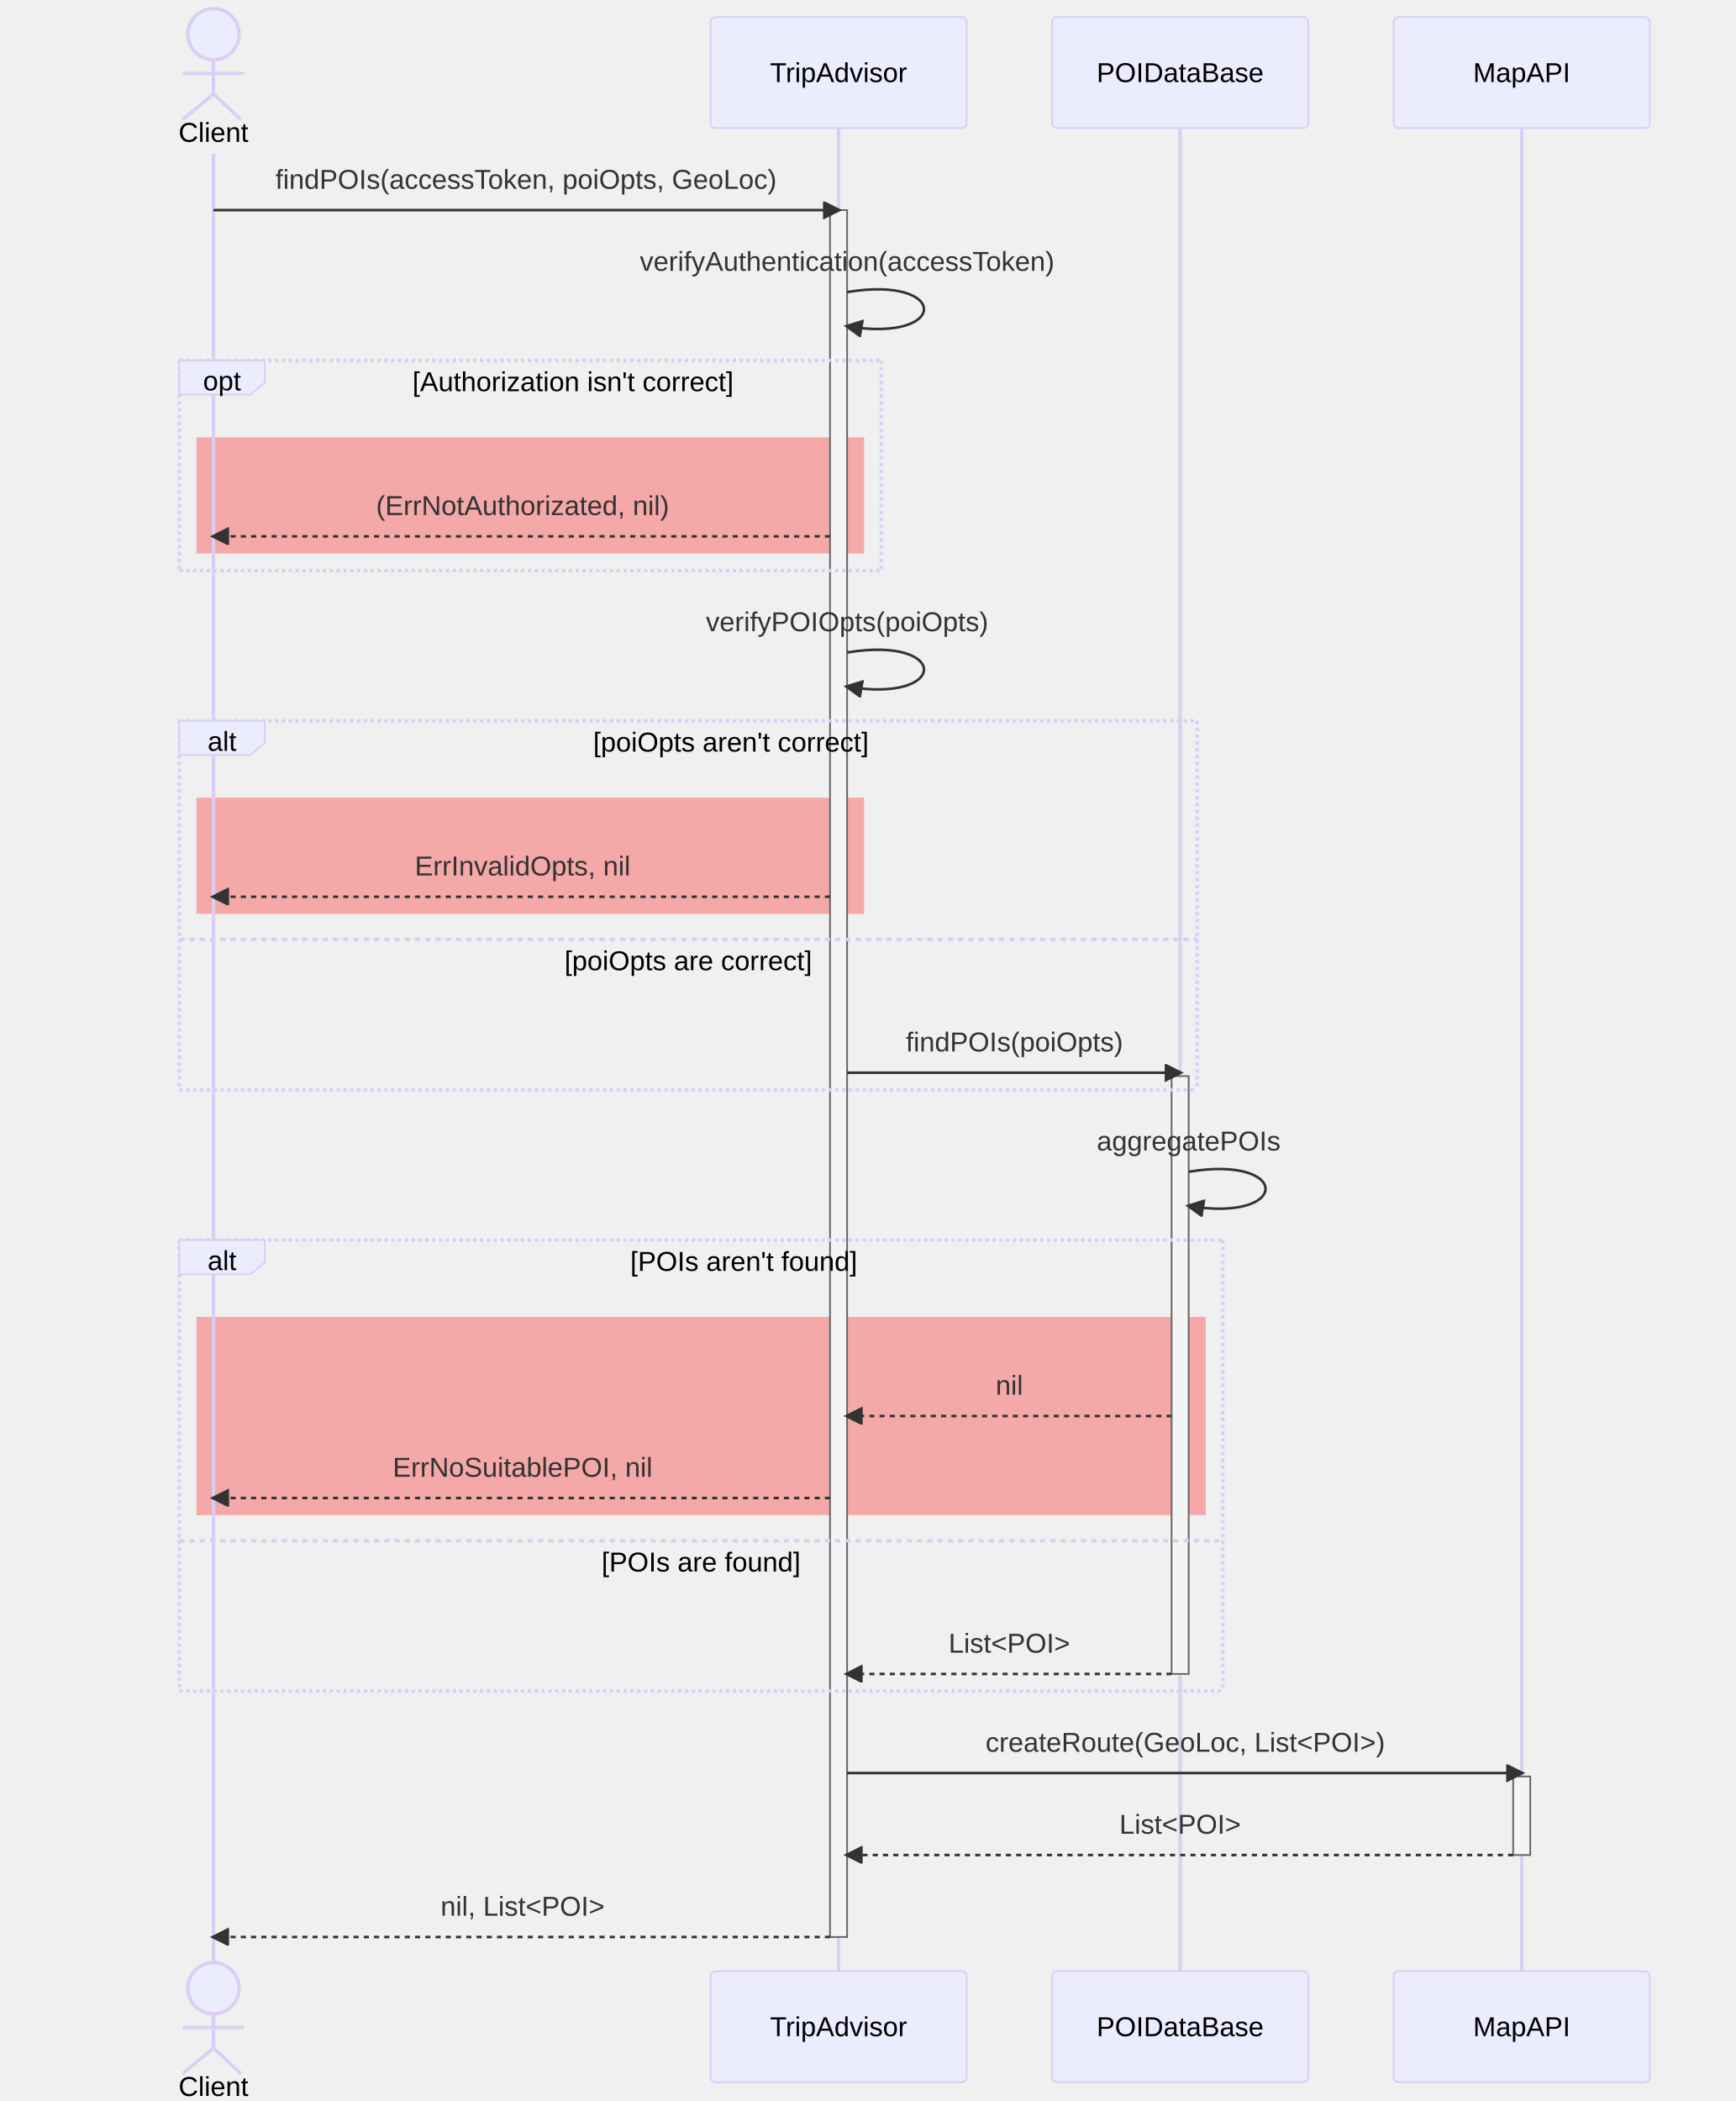
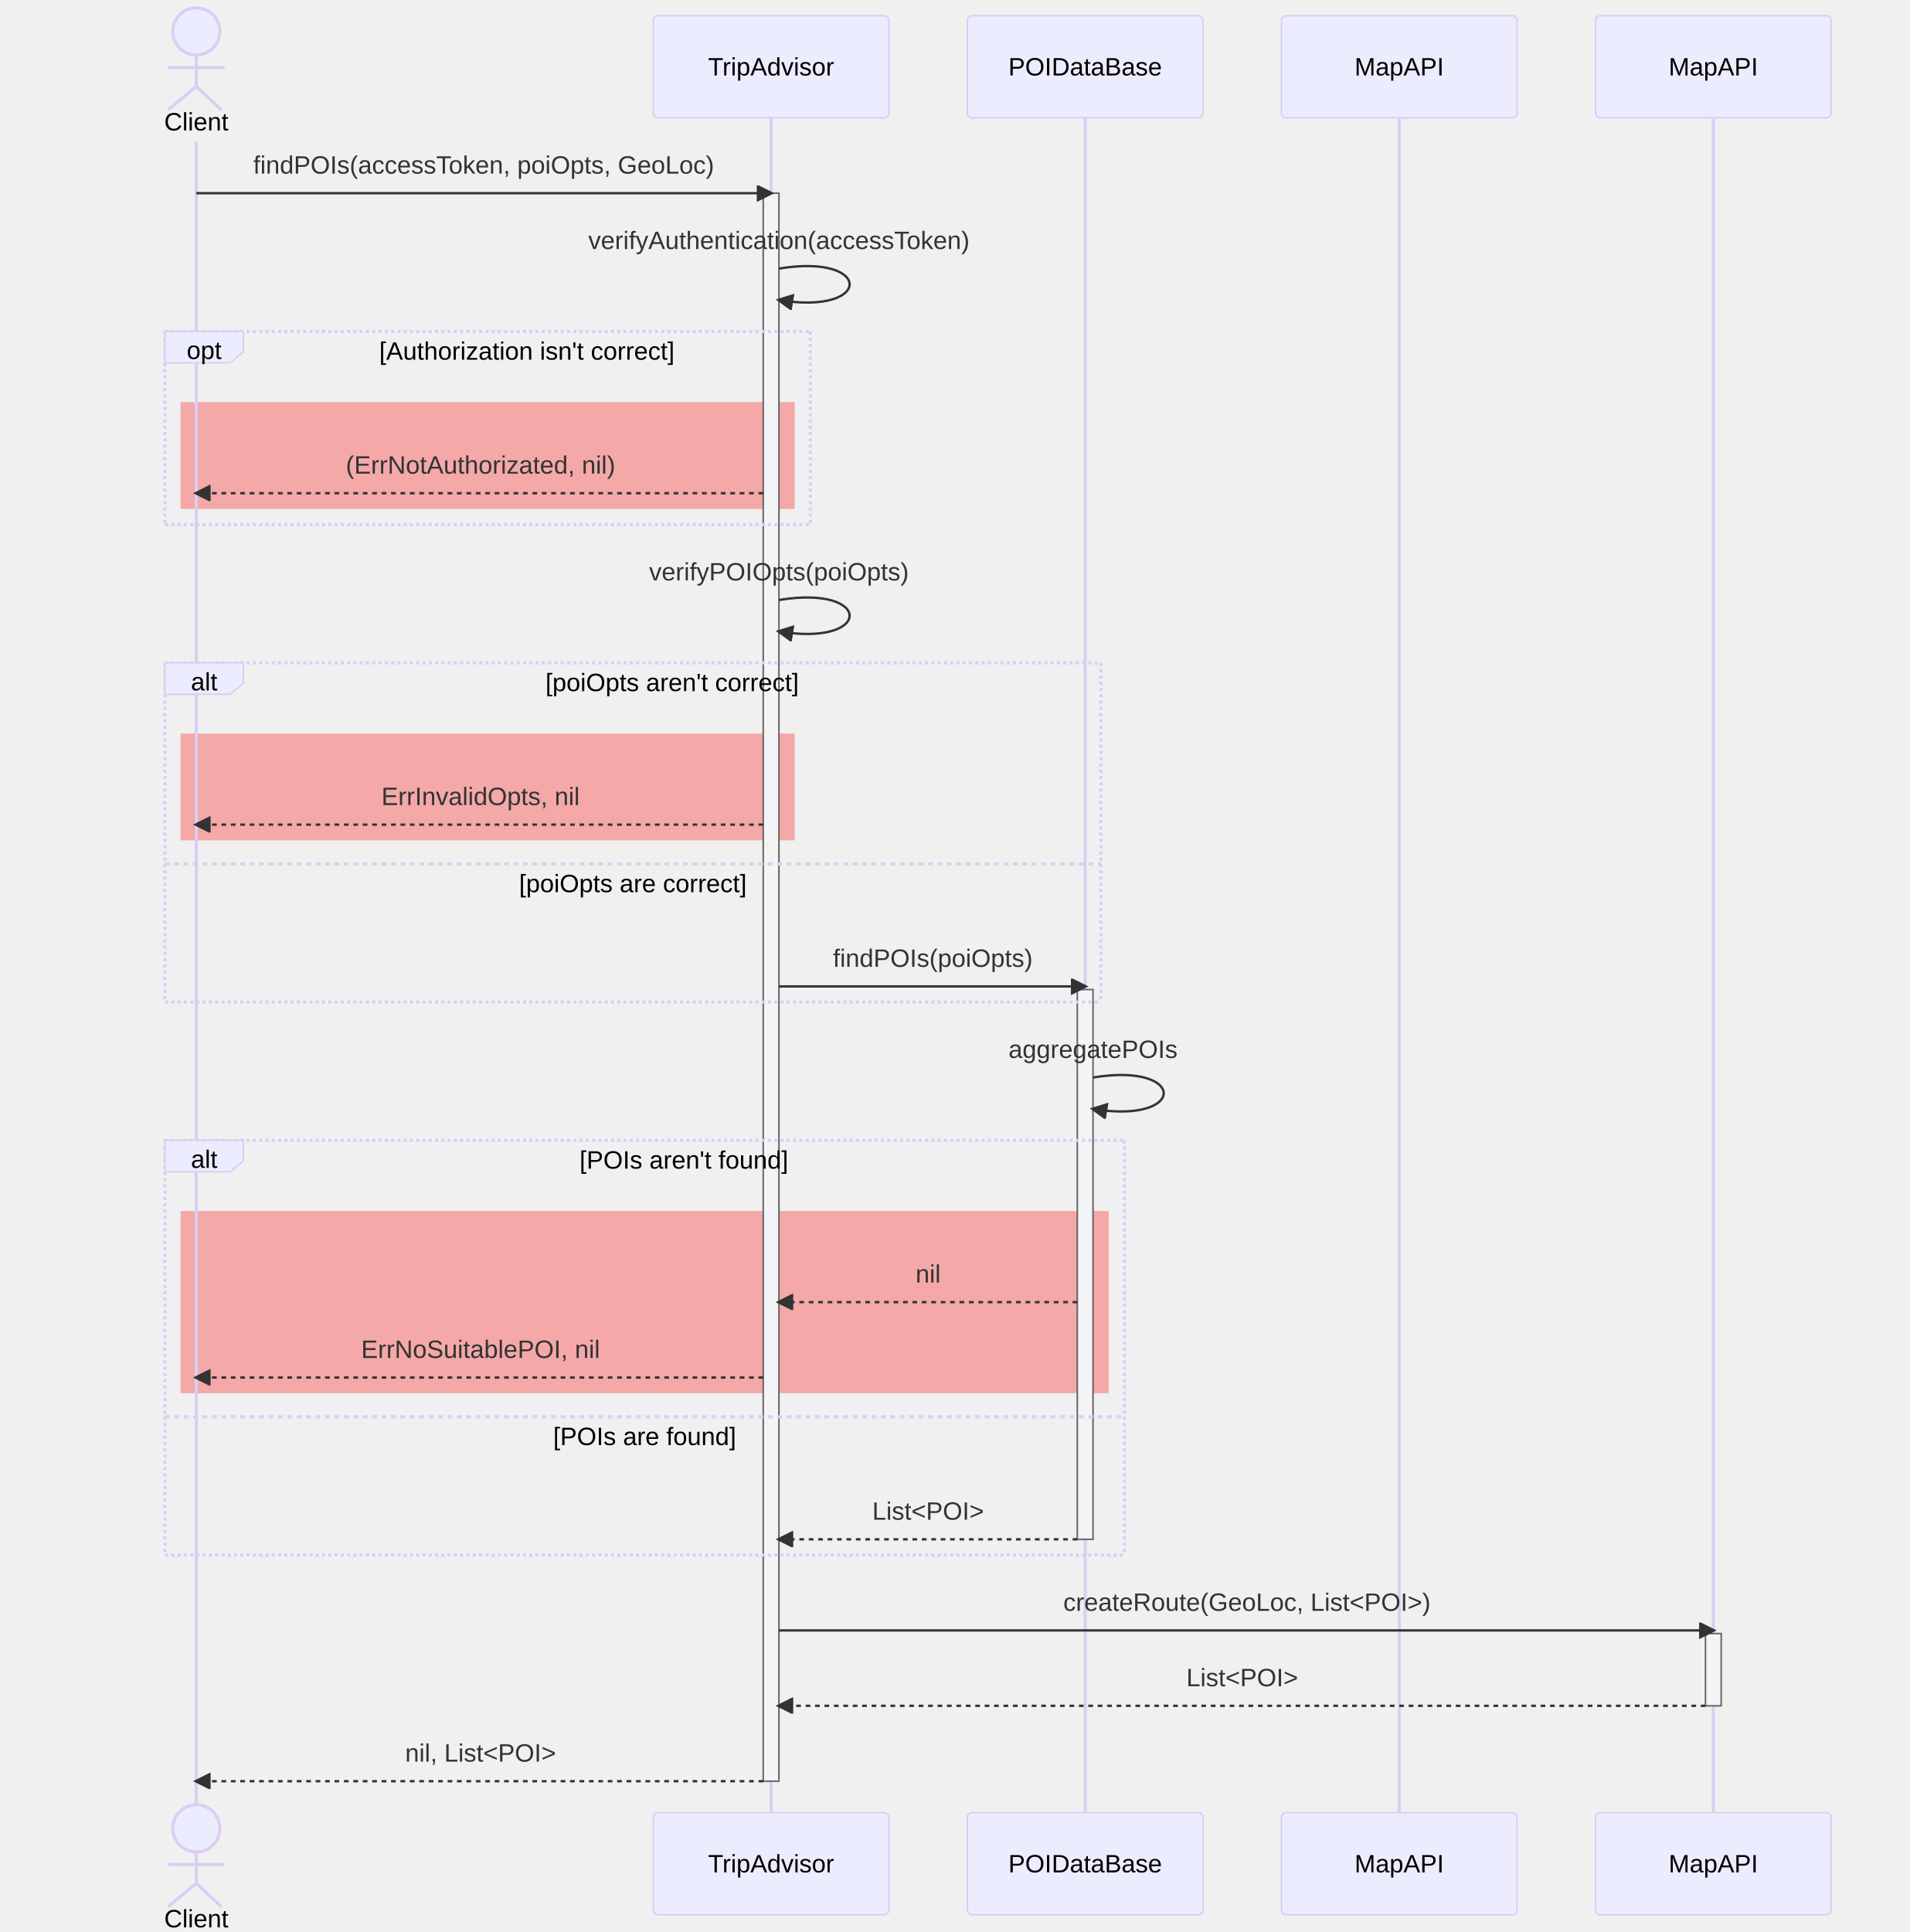
- <svg xmlns="http://www.w3.org/2000/svg" aria-labelledby="chart-title-mermaid-1676814103452 chart-desc-mermaid-1676814103452" role="img" viewBox="-50 -10 1016 1230" style="max-width: 1016px; background-color: rgb(192, 192, 192);" width="100%" id="mermaid-1676814103452">
+ <svg xmlns="http://www.w3.org/2000/svg" aria-labelledby="chart-title-mermaid-1676812450699 chart-desc-mermaid-1676812450699" role="img" viewBox="-50 -10 1216 1230" style="max-width: 1216px; background-color: rgb(128, 128, 128);" width="100%" id="mermaid-1676812450699">
  <rect class="rect" height="116" width="591" fill="rgba(255, 0, 0, 0.3)" y="761" x="65" />
  <rect class="rect" height="68" width="391" fill="rgba(255, 0, 0, 0.3)" y="457" x="65" />
  <rect class="rect" height="68" width="391" fill="rgba(255, 0, 0, 0.3)" y="246" x="65" />
-   <style>#mermaid-1676814103452 {font-family:"trebuchet ms",verdana,arial,sans-serif;font-size:16px;fill:#333;}#mermaid-1676814103452 .error-icon{fill:#552222;}#mermaid-1676814103452 .error-text{fill:#552222;stroke:#552222;}#mermaid-1676814103452 .edge-thickness-normal{stroke-width:2px;}#mermaid-1676814103452 .edge-thickness-thick{stroke-width:3.5px;}#mermaid-1676814103452 .edge-pattern-solid{stroke-dasharray:0;}#mermaid-1676814103452 .edge-pattern-dashed{stroke-dasharray:3;}#mermaid-1676814103452 .edge-pattern-dotted{stroke-dasharray:2;}#mermaid-1676814103452 .marker{fill:#333333;stroke:#333333;}#mermaid-1676814103452 .marker.cross{stroke:#333333;}#mermaid-1676814103452 svg{font-family:"trebuchet ms",verdana,arial,sans-serif;font-size:16px;}#mermaid-1676814103452 .actor{stroke:hsl(259.626, 59.777%, 87.902%);fill:#ECECFF;}#mermaid-1676814103452 text.actor&gt;tspan{fill:black;stroke:none;}#mermaid-1676814103452 .actor-line{stroke:grey;}#mermaid-1676814103452 .messageLine0{stroke-width:1.5;stroke-dasharray:none;stroke:#333;}#mermaid-1676814103452 .messageLine1{stroke-width:1.5;stroke-dasharray:2,2;stroke:#333;}#mermaid-1676814103452 #arrowhead path{fill:#333;stroke:#333;}#mermaid-1676814103452 .sequenceNumber{fill:white;}#mermaid-1676814103452 #sequencenumber{fill:#333;}#mermaid-1676814103452 #crosshead path{fill:#333;stroke:#333;}#mermaid-1676814103452 .messageText{fill:#333;stroke:none;}#mermaid-1676814103452 .labelBox{stroke:hsl(259.626, 59.777%, 87.902%);fill:#ECECFF;}#mermaid-1676814103452 .labelText,#mermaid-1676814103452 .labelText&gt;tspan{fill:black;stroke:none;}#mermaid-1676814103452 .loopText,#mermaid-1676814103452 .loopText&gt;tspan{fill:black;stroke:none;}#mermaid-1676814103452 .loopLine{stroke-width:2px;stroke-dasharray:2,2;stroke:hsl(259.626, 59.777%, 87.902%);fill:hsl(259.626, 59.777%, 87.902%);}#mermaid-1676814103452 .note{stroke:#aaaa33;fill:#fff5ad;}#mermaid-1676814103452 .noteText,#mermaid-1676814103452 .noteText&gt;tspan{fill:black;stroke:none;}#mermaid-1676814103452 .activation0{fill:#f4f4f4;stroke:#666;}#mermaid-1676814103452 .activation1{fill:#f4f4f4;stroke:#666;}#mermaid-1676814103452 .activation2{fill:#f4f4f4;stroke:#666;}#mermaid-1676814103452 .actorPopupMenu{position:absolute;}#mermaid-1676814103452 .actorPopupMenuPanel{position:absolute;fill:#ECECFF;box-shadow:0px 8px 16px 0px rgba(0,0,0,0.2);filter:drop-shadow(3px 5px 2px rgb(0 0 0 / 0.4));}#mermaid-1676814103452 .actor-man line{stroke:hsl(259.626, 59.777%, 87.902%);fill:#ECECFF;}#mermaid-1676814103452 .actor-man circle,#mermaid-1676814103452 line{stroke:hsl(259.626, 59.777%, 87.902%);fill:#ECECFF;stroke-width:2px;}#mermaid-1676814103452 :root{--mermaid-font-family:"trebuchet ms",verdana,arial,sans-serif;}</style>
+   <style>
+         #mermaid-1676812450699 {
+             font-family: "trebuchet ms", verdana, arial, sans-serif;
+             font-size: 16px;
+             fill: #333;
+         }
+ 
+         #mermaid-1676812450699 .error-icon {
+             fill: #552222;
+         }
+ 
+         #mermaid-1676812450699 .error-text {
+             fill: #552222;
+             stroke: #552222;
+         }
+ 
+         #mermaid-1676812450699 .edge-thickness-normal {
+             stroke-width: 2px;
+         }
+ 
+         #mermaid-1676812450699 .edge-thickness-thick {
+             stroke-width: 3.5px;
+         }
+ 
+         #mermaid-1676812450699 .edge-pattern-solid {
+             stroke-dasharray: 0;
+         }
+ 
+         #mermaid-1676812450699 .edge-pattern-dashed {
+             stroke-dasharray: 3;
+         }
+ 
+         #mermaid-1676812450699 .edge-pattern-dotted {
+             stroke-dasharray: 2;
+         }
+ 
+         #mermaid-1676812450699 .marker {
+             fill: #333333;
+             stroke: #333333;
+         }
+ 
+         #mermaid-1676812450699 .marker.cross {
+             stroke: #333333;
+         }
+ 
+         #mermaid-1676812450699 svg {
+             font-family: "trebuchet ms", verdana, arial, sans-serif;
+             font-size: 16px;
+         }
+ 
+         #mermaid-1676812450699 .actor {
+             stroke: hsl(259.626, 59.777%, 87.902%);
+             fill: #ECECFF;
+         }
+ 
+         #mermaid-1676812450699 text.actor&gt;
+ 
+         tspan {
+             fill: black;
+             stroke: none;
+         }
+ 
+         #mermaid-1676812450699 .actor-line {
+             stroke: grey;
+         }
+ 
+         #mermaid-1676812450699 .messageLine0 {
+             stroke-width: 1.5;
+             stroke-dasharray: none;
+             stroke: #333;
+         }
+ 
+         #mermaid-1676812450699 .messageLine1 {
+             stroke-width: 1.5;
+             stroke-dasharray: 2, 2;
+             stroke: #333;
+         }
+ 
+         #mermaid-1676812450699 #arrowhead path {
+             fill: #333;
+             stroke: #333;
+         }
+ 
+         #mermaid-1676812450699 .sequenceNumber {
+             fill: white;
+         }
+ 
+         #mermaid-1676812450699 #sequencenumber {
+             fill: #333;
+         }
+ 
+         #mermaid-1676812450699 #crosshead path {
+             fill: #333;
+             stroke: #333;
+         }
+ 
+         #mermaid-1676812450699 .messageText {
+             fill: #333;
+             stroke: none;
+         }
+ 
+         #mermaid-1676812450699 .labelBox {
+             stroke: hsl(259.626, 59.777%, 87.902%);
+             fill: #ECECFF;
+         }
+ 
+         #mermaid-1676812450699 .labelText,
+         #mermaid-1676812450699 .labelText&gt;
+ 
+         tspan {
+             fill: black;
+             stroke: none;
+         }
+ 
+         #mermaid-1676812450699 .loopText,
+         #mermaid-1676812450699 .loopText&gt;
+ 
+         tspan {
+             fill: black;
+             stroke: none;
+         }
+ 
+         #mermaid-1676812450699 .loopLine {
+             stroke-width: 2px;
+             stroke-dasharray: 2, 2;
+             stroke: hsl(259.626, 59.777%, 87.902%);
+             fill: hsl(259.626, 59.777%, 87.902%);
+         }
+ 
+         #mermaid-1676812450699 .note {
+             stroke: #aaaa33;
+             fill: #fff5ad;
+         }
+ 
+         #mermaid-1676812450699 .noteText,
+         #mermaid-1676812450699 .noteText&gt;
+ 
+         tspan {
+             fill: black;
+             stroke: none;
+         }
+ 
+         #mermaid-1676812450699 .activation0 {
+             fill: #f4f4f4;
+             stroke: #666;
+         }
+ 
+         #mermaid-1676812450699 .activation1 {
+             fill: #f4f4f4;
+             stroke: #666;
+         }
+ 
+         #mermaid-1676812450699 .activation2 {
+             fill: #f4f4f4;
+             stroke: #666;
+         }
+ 
+         #mermaid-1676812450699 .actorPopupMenu {
+             position: absolute;
+         }
+ 
+         #mermaid-1676812450699 .actorPopupMenuPanel {
+             position: absolute;
+             fill: #ECECFF;
+             box-shadow: 0px 8px 16px 0px rgba(0, 0, 0, 0.2);
+             filter: drop-shadow(3px 5px 2px rgb(0 0 0 / 0.4));
+         }
+ 
+         #mermaid-1676812450699 .actor-man line {
+             stroke: hsl(259.626, 59.777%, 87.902%);
+             fill: #ECECFF;
+         }
+ 
+         #mermaid-1676812450699 .actor-man circle,
+         #mermaid-1676812450699 line {
+             stroke: hsl(259.626, 59.777%, 87.902%);
+             fill: #ECECFF;
+             stroke-width: 2px;
+         }
+ 
+         #mermaid-1676812450699 :root {
+             --mermaid-font-family: "trebuchet ms", verdana, arial, sans-serif;
+         }
+     </style>
  <g />
  <defs>
    <symbol height="24" width="24" id="computer">
      <path d="M2 2v13h20v-13h-20zm18 11h-16v-9h16v9zm-10.228 6l.466-1h3.524l.467 1h-4.457zm14.228 3h-24l2-6h2.104l-1.33 4h18.45l-1.297-4h2.073l2 6zm-5-10h-14v-7h14v7z" transform="scale(.5)" />
    </symbol>
  </defs>
  <defs>
    <symbol clip-rule="evenodd" fill-rule="evenodd" id="database">
      <path d="M12.258.001l.256.004.255.005.253.008.251.01.249.012.247.015.246.016.242.019.241.02.239.023.236.024.233.027.231.028.229.031.225.032.223.034.22.036.217.038.214.04.211.041.208.043.205.045.201.046.198.048.194.05.191.051.187.053.183.054.18.056.175.057.172.059.168.06.163.061.16.063.155.064.15.066.074.033.073.033.071.034.07.034.069.035.068.035.067.035.066.035.064.036.064.036.062.036.06.036.06.037.058.037.058.037.055.038.055.038.053.038.052.038.051.039.05.039.048.039.047.039.045.04.044.04.043.04.041.04.04.041.039.041.037.041.036.041.034.041.033.042.032.042.03.042.029.042.027.042.026.043.024.043.023.043.021.043.02.043.018.044.017.043.015.044.013.044.012.044.011.045.009.044.007.045.006.045.004.045.002.045.001.045v17l-.001.045-.002.045-.004.045-.006.045-.007.045-.009.044-.011.045-.012.044-.013.044-.015.044-.017.043-.018.044-.02.043-.021.043-.023.043-.024.043-.026.043-.027.042-.029.042-.03.042-.032.042-.033.042-.034.041-.036.041-.037.041-.039.041-.04.041-.041.04-.043.04-.044.04-.045.04-.047.039-.048.039-.05.039-.051.039-.052.038-.053.038-.055.038-.055.038-.058.037-.058.037-.06.037-.06.036-.062.036-.064.036-.064.036-.066.035-.067.035-.068.035-.069.035-.07.034-.071.034-.073.033-.074.033-.15.066-.155.064-.16.063-.163.061-.168.06-.172.059-.175.057-.18.056-.183.054-.187.053-.191.051-.194.05-.198.048-.201.046-.205.045-.208.043-.211.041-.214.04-.217.038-.22.036-.223.034-.225.032-.229.031-.231.028-.233.027-.236.024-.239.023-.241.02-.242.019-.246.016-.247.015-.249.012-.251.01-.253.008-.255.005-.256.004-.258.001-.258-.001-.256-.004-.255-.005-.253-.008-.251-.01-.249-.012-.247-.015-.245-.016-.243-.019-.241-.02-.238-.023-.236-.024-.234-.027-.231-.028-.228-.031-.226-.032-.223-.034-.22-.036-.217-.038-.214-.04-.211-.041-.208-.043-.204-.045-.201-.046-.198-.048-.195-.05-.19-.051-.187-.053-.184-.054-.179-.056-.176-.057-.172-.059-.167-.06-.164-.061-.159-.063-.155-.064-.151-.066-.074-.033-.072-.033-.072-.034-.07-.034-.069-.035-.068-.035-.067-.035-.066-.035-.064-.036-.063-.036-.062-.036-.061-.036-.06-.037-.058-.037-.057-.037-.056-.038-.055-.038-.053-.038-.052-.038-.051-.039-.049-.039-.049-.039-.046-.039-.046-.04-.044-.04-.043-.04-.041-.04-.04-.041-.039-.041-.037-.041-.036-.041-.034-.041-.033-.042-.032-.042-.03-.042-.029-.042-.027-.042-.026-.043-.024-.043-.023-.043-.021-.043-.02-.043-.018-.044-.017-.043-.015-.044-.013-.044-.012-.044-.011-.045-.009-.044-.007-.045-.006-.045-.004-.045-.002-.045-.001-.045v-17l.001-.045.002-.045.004-.045.006-.045.007-.045.009-.044.011-.045.012-.044.013-.044.015-.044.017-.043.018-.044.02-.043.021-.043.023-.043.024-.043.026-.043.027-.042.029-.042.03-.042.032-.042.033-.042.034-.041.036-.041.037-.041.039-.041.04-.041.041-.04.043-.04.044-.04.046-.04.046-.039.049-.039.049-.039.051-.039.052-.038.053-.038.055-.038.056-.038.057-.037.058-.037.06-.037.061-.036.062-.036.063-.036.064-.036.066-.035.067-.035.068-.035.069-.035.07-.034.072-.034.072-.033.074-.033.151-.066.155-.064.159-.063.164-.061.167-.06.172-.059.176-.057.179-.056.184-.054.187-.053.19-.051.195-.05.198-.048.201-.046.204-.045.208-.043.211-.041.214-.04.217-.038.22-.036.223-.034.226-.032.228-.031.231-.028.234-.027.236-.024.238-.023.241-.02.243-.019.245-.016.247-.015.249-.012.251-.01.253-.008.255-.005.256-.004.258-.001.258.001zm-9.258 20.499v.01l.001.021.003.021.004.022.005.021.006.022.007.022.009.023.01.022.011.023.012.023.013.023.015.023.016.024.017.023.018.024.019.024.021.024.022.025.023.024.024.025.052.049.056.05.061.051.066.051.07.051.075.051.079.052.084.052.088.052.092.052.097.052.102.051.105.052.11.052.114.051.119.051.123.051.127.05.131.05.135.05.139.048.144.049.147.047.152.047.155.047.16.045.163.045.167.043.171.043.176.041.178.041.183.039.187.039.19.037.194.035.197.035.202.033.204.031.209.03.212.029.216.027.219.025.222.024.226.021.23.02.233.018.236.016.24.015.243.012.246.01.249.008.253.005.256.004.259.001.26-.001.257-.004.254-.005.25-.008.247-.011.244-.012.241-.014.237-.016.233-.018.231-.021.226-.021.224-.024.22-.026.216-.027.212-.028.21-.031.205-.031.202-.034.198-.034.194-.036.191-.037.187-.039.183-.04.179-.04.175-.042.172-.043.168-.044.163-.045.16-.046.155-.046.152-.047.148-.048.143-.049.139-.049.136-.05.131-.05.126-.05.123-.051.118-.052.114-.051.11-.052.106-.052.101-.052.096-.052.092-.052.088-.053.083-.051.079-.052.074-.052.07-.051.065-.051.06-.051.056-.05.051-.05.023-.024.023-.025.021-.024.02-.024.019-.024.018-.024.017-.024.015-.023.014-.024.013-.023.012-.023.01-.023.01-.022.008-.022.006-.022.006-.022.004-.022.004-.021.001-.021.001-.021v-4.127l-.077.055-.08.053-.083.054-.085.053-.087.052-.09.052-.093.051-.095.05-.097.05-.1.049-.102.049-.105.048-.106.047-.109.047-.111.046-.114.045-.115.045-.118.044-.12.043-.122.042-.124.042-.126.041-.128.04-.13.04-.132.038-.134.038-.135.037-.138.037-.139.035-.142.035-.143.034-.144.033-.147.032-.148.031-.15.03-.151.03-.153.029-.154.027-.156.027-.158.026-.159.025-.161.024-.162.023-.163.022-.165.021-.166.02-.167.019-.169.018-.169.017-.171.016-.173.015-.173.014-.175.013-.175.012-.177.011-.178.01-.179.008-.179.008-.181.006-.182.005-.182.004-.184.003-.184.002h-.37l-.184-.002-.184-.003-.182-.004-.182-.005-.181-.006-.179-.008-.179-.008-.178-.01-.176-.011-.176-.012-.175-.013-.173-.014-.172-.015-.171-.016-.17-.017-.169-.018-.167-.019-.166-.02-.165-.021-.163-.022-.162-.023-.161-.024-.159-.025-.157-.026-.156-.027-.155-.027-.153-.029-.151-.03-.15-.03-.148-.031-.146-.032-.145-.033-.143-.034-.141-.035-.14-.035-.137-.037-.136-.037-.134-.038-.132-.038-.13-.04-.128-.04-.126-.041-.124-.042-.122-.042-.12-.044-.117-.043-.116-.045-.113-.045-.112-.046-.109-.047-.106-.047-.105-.048-.102-.049-.1-.049-.097-.05-.095-.05-.093-.052-.09-.051-.087-.052-.085-.053-.083-.054-.08-.054-.077-.054v4.127zm0-5.654v.011l.001.021.003.021.004.021.005.022.006.022.007.022.009.022.01.022.011.023.012.023.013.023.015.024.016.023.017.024.018.024.019.024.021.024.022.024.023.025.024.024.052.05.056.05.061.05.066.051.07.051.075.052.079.051.084.052.088.052.092.052.097.052.102.052.105.052.11.051.114.051.119.052.123.05.127.051.131.05.135.049.139.049.144.048.147.048.152.047.155.046.16.045.163.045.167.044.171.042.176.042.178.04.183.04.187.038.19.037.194.036.197.034.202.033.204.032.209.03.212.028.216.027.219.025.222.024.226.022.23.02.233.018.236.016.24.014.243.012.246.01.249.008.253.006.256.003.259.001.26-.001.257-.003.254-.006.25-.008.247-.01.244-.012.241-.015.237-.016.233-.018.231-.02.226-.022.224-.024.22-.025.216-.027.212-.029.21-.03.205-.032.202-.033.198-.035.194-.036.191-.037.187-.039.183-.039.179-.041.175-.042.172-.043.168-.044.163-.045.16-.045.155-.047.152-.047.148-.048.143-.048.139-.05.136-.049.131-.05.126-.051.123-.051.118-.051.114-.052.11-.052.106-.052.101-.052.096-.052.092-.052.088-.052.083-.052.079-.052.074-.051.07-.052.065-.051.06-.05.056-.051.051-.049.023-.025.023-.024.021-.025.02-.024.019-.024.018-.024.017-.024.015-.023.014-.023.013-.024.012-.022.01-.023.01-.023.008-.022.006-.022.006-.022.004-.021.004-.022.001-.021.001-.021v-4.139l-.077.054-.08.054-.083.054-.085.052-.087.053-.09.051-.093.051-.095.051-.097.05-.1.049-.102.049-.105.048-.106.047-.109.047-.111.046-.114.045-.115.044-.118.044-.12.044-.122.042-.124.042-.126.041-.128.04-.13.039-.132.039-.134.038-.135.037-.138.036-.139.036-.142.035-.143.033-.144.033-.147.033-.148.031-.15.03-.151.03-.153.028-.154.028-.156.027-.158.026-.159.025-.161.024-.162.023-.163.022-.165.021-.166.02-.167.019-.169.018-.169.017-.171.016-.173.015-.173.014-.175.013-.175.012-.177.011-.178.009-.179.009-.179.007-.181.007-.182.005-.182.004-.184.003-.184.002h-.37l-.184-.002-.184-.003-.182-.004-.182-.005-.181-.007-.179-.007-.179-.009-.178-.009-.176-.011-.176-.012-.175-.013-.173-.014-.172-.015-.171-.016-.17-.017-.169-.018-.167-.019-.166-.02-.165-.021-.163-.022-.162-.023-.161-.024-.159-.025-.157-.026-.156-.027-.155-.028-.153-.028-.151-.03-.15-.03-.148-.031-.146-.033-.145-.033-.143-.033-.141-.035-.14-.036-.137-.036-.136-.037-.134-.038-.132-.039-.13-.039-.128-.04-.126-.041-.124-.042-.122-.043-.12-.043-.117-.044-.116-.044-.113-.046-.112-.046-.109-.046-.106-.047-.105-.048-.102-.049-.1-.049-.097-.05-.095-.051-.093-.051-.09-.051-.087-.053-.085-.052-.083-.054-.08-.054-.077-.054v4.139zm0-5.666v.011l.001.02.003.022.004.021.005.022.006.021.007.022.009.023.01.022.011.023.012.023.013.023.015.023.016.024.017.024.018.023.019.024.021.025.022.024.023.024.024.025.052.05.056.05.061.05.066.051.07.051.075.052.079.051.084.052.088.052.092.052.097.052.102.052.105.051.11.052.114.051.119.051.123.051.127.05.131.05.135.05.139.049.144.048.147.048.152.047.155.046.16.045.163.045.167.043.171.043.176.042.178.04.183.04.187.038.19.037.194.036.197.034.202.033.204.032.209.03.212.028.216.027.219.025.222.024.226.021.23.02.233.018.236.017.24.014.243.012.246.01.249.008.253.006.256.003.259.001.26-.001.257-.003.254-.006.25-.008.247-.01.244-.013.241-.014.237-.016.233-.018.231-.02.226-.022.224-.024.22-.025.216-.027.212-.029.21-.03.205-.032.202-.033.198-.035.194-.036.191-.037.187-.039.183-.039.179-.041.175-.042.172-.043.168-.044.163-.045.16-.045.155-.047.152-.047.148-.048.143-.049.139-.049.136-.049.131-.051.126-.05.123-.051.118-.052.114-.051.11-.052.106-.052.101-.052.096-.052.092-.052.088-.052.083-.052.079-.052.074-.052.07-.051.065-.051.06-.051.056-.05.051-.049.023-.025.023-.025.021-.024.02-.024.019-.024.018-.024.017-.024.015-.023.014-.024.013-.023.012-.023.01-.022.01-.023.008-.022.006-.022.006-.022.004-.022.004-.021.001-.021.001-.021v-4.153l-.077.054-.08.054-.083.053-.085.053-.087.053-.09.051-.093.051-.095.051-.097.05-.1.049-.102.048-.105.048-.106.048-.109.046-.111.046-.114.046-.115.044-.118.044-.12.043-.122.043-.124.042-.126.041-.128.04-.13.039-.132.039-.134.038-.135.037-.138.036-.139.036-.142.034-.143.034-.144.033-.147.032-.148.032-.15.03-.151.03-.153.028-.154.028-.156.027-.158.026-.159.024-.161.024-.162.023-.163.023-.165.021-.166.02-.167.019-.169.018-.169.017-.171.016-.173.015-.173.014-.175.013-.175.012-.177.01-.178.01-.179.009-.179.007-.181.006-.182.006-.182.004-.184.003-.184.001-.185.001-.185-.001-.184-.001-.184-.003-.182-.004-.182-.006-.181-.006-.179-.007-.179-.009-.178-.01-.176-.01-.176-.012-.175-.013-.173-.014-.172-.015-.171-.016-.17-.017-.169-.018-.167-.019-.166-.02-.165-.021-.163-.023-.162-.023-.161-.024-.159-.024-.157-.026-.156-.027-.155-.028-.153-.028-.151-.03-.15-.03-.148-.032-.146-.032-.145-.033-.143-.034-.141-.034-.14-.036-.137-.036-.136-.037-.134-.038-.132-.039-.13-.039-.128-.041-.126-.041-.124-.041-.122-.043-.12-.043-.117-.044-.116-.044-.113-.046-.112-.046-.109-.046-.106-.048-.105-.048-.102-.048-.1-.05-.097-.049-.095-.051-.093-.051-.09-.052-.087-.052-.085-.053-.083-.053-.08-.054-.077-.054v4.153zm8.74-8.179l-.257.004-.254.005-.25.008-.247.011-.244.012-.241.014-.237.016-.233.018-.231.021-.226.022-.224.023-.22.026-.216.027-.212.028-.21.031-.205.032-.202.033-.198.034-.194.036-.191.038-.187.038-.183.04-.179.041-.175.042-.172.043-.168.043-.163.045-.16.046-.155.046-.152.048-.148.048-.143.048-.139.049-.136.05-.131.05-.126.051-.123.051-.118.051-.114.052-.11.052-.106.052-.101.052-.096.052-.092.052-.088.052-.083.052-.079.052-.074.051-.07.052-.065.051-.06.05-.056.05-.051.05-.023.025-.023.024-.021.024-.02.025-.019.024-.018.024-.017.023-.015.024-.014.023-.013.023-.012.023-.01.023-.01.022-.008.022-.006.023-.006.021-.004.022-.004.021-.001.021-.001.021.001.021.001.021.004.021.004.022.006.021.006.023.008.022.01.022.01.023.012.023.013.023.014.023.015.024.017.023.018.024.019.024.02.025.021.024.023.024.023.025.051.05.056.05.06.05.065.051.07.052.074.051.079.052.083.052.088.052.092.052.096.052.101.052.106.052.11.052.114.052.118.051.123.051.126.051.131.05.136.05.139.049.143.048.148.048.152.048.155.046.16.046.163.045.168.043.172.043.175.042.179.041.183.04.187.038.191.038.194.036.198.034.202.033.205.032.21.031.212.028.216.027.22.026.224.023.226.022.231.021.233.018.237.016.241.014.244.012.247.011.25.008.254.005.257.004.26.001.26-.001.257-.004.254-.005.25-.008.247-.011.244-.012.241-.014.237-.016.233-.018.231-.021.226-.022.224-.023.22-.026.216-.027.212-.028.21-.031.205-.032.202-.033.198-.034.194-.036.191-.038.187-.038.183-.04.179-.041.175-.042.172-.043.168-.043.163-.045.16-.046.155-.046.152-.048.148-.048.143-.048.139-.049.136-.05.131-.05.126-.051.123-.051.118-.051.114-.052.11-.052.106-.052.101-.052.096-.052.092-.052.088-.052.083-.052.079-.052.074-.051.07-.052.065-.051.06-.05.056-.05.051-.05.023-.025.023-.024.021-.024.02-.025.019-.024.018-.024.017-.023.015-.024.014-.023.013-.023.012-.023.01-.023.01-.022.008-.022.006-.023.006-.021.004-.022.004-.021.001-.021.001-.021-.001-.021-.001-.021-.004-.021-.004-.022-.006-.021-.006-.023-.008-.022-.01-.022-.01-.023-.012-.023-.013-.023-.014-.023-.015-.024-.017-.023-.018-.024-.019-.024-.02-.025-.021-.024-.023-.024-.023-.025-.051-.05-.056-.05-.06-.05-.065-.051-.07-.052-.074-.051-.079-.052-.083-.052-.088-.052-.092-.052-.096-.052-.101-.052-.106-.052-.11-.052-.114-.052-.118-.051-.123-.051-.126-.051-.131-.05-.136-.05-.139-.049-.143-.048-.148-.048-.152-.048-.155-.046-.16-.046-.163-.045-.168-.043-.172-.043-.175-.042-.179-.041-.183-.04-.187-.038-.191-.038-.194-.036-.198-.034-.202-.033-.205-.032-.21-.031-.212-.028-.216-.027-.22-.026-.224-.023-.226-.022-.231-.021-.233-.018-.237-.016-.241-.014-.244-.012-.247-.011-.25-.008-.254-.005-.257-.004-.26-.001-.26.001z" transform="scale(.5)" />
    </symbol>
  </defs>
  <defs>
    <symbol height="24" width="24" id="clock">
      <path d="M12 2c5.514 0 10 4.486 10 10s-4.486 10-10 10-10-4.486-10-10 4.486-10 10-10zm0-2c-6.627 0-12 5.373-12 12s5.373 12 12 12 12-5.373 12-12-5.373-12-12-12zm5.848 12.459c.202.038.202.333.001.372-1.907.361-6.045 1.111-6.547 1.111-.719 0-1.301-.582-1.301-1.301 0-.512.77-5.447 1.125-7.445.034-.192.312-.181.343.014l.985 6.238 5.394 1.011z" transform="scale(.5)" />
    </symbol>
  </defs>
-   <line stroke="#999" stroke-width="0.5px" class="200" y2="1164" x2="75" y1="80" x1="75" id="actor4" />
+   <line stroke="#999" stroke-width="0.5px" class="200" y2="1164" x2="75" y1="80" x1="75" id="actor32" />
  <g class="actor-man">
-     <line y2="45" x2="75" y1="25" x1="75" id="actor-man-torso4" />
-     <line y2="33" x2="93" y1="33" x1="57" id="actor-man-arms4" />
+     <line y2="45" x2="75" y1="25" x1="75" id="actor-man-torso32" />
+     <line y2="33" x2="93" y1="33" x1="57" id="actor-man-arms32" />
    <line y2="45" x2="75" y1="60" x1="57" />
    <line y2="60" x2="91" y1="45" x1="75" />
    <circle height="65" width="150" r="15" cy="10" cx="75" />
    <text style="text-anchor: middle; font-size: 16px; font-weight: 400;" class="actor" alignment-baseline="central" dominant-baseline="central" y="67.5" x="75">
      <tspan dy="0" x="75">Client</tspan>
    </text>
  </g>
  <g>
-     <line stroke="#999" stroke-width="0.5px" class="200" y2="1164" x2="441" y1="5" x1="441" id="actor5" />
-     <g id="root-5">
+     <line stroke="#999" stroke-width="0.5px" class="200" y2="1164" x2="441" y1="5" x1="441" id="actor33" />
+     <g id="root-33">
      <rect class="actor" ry="3" rx="3" height="65" width="150" stroke="#666" fill="#eaeaea" y="0" x="366" />
      <text style="text-anchor: middle; font-size: 16px; font-weight: 400;" class="actor" alignment-baseline="central" dominant-baseline="central" y="32.5" x="441">
        <tspan dy="0" x="441">TripAdvisor</tspan>
      </text>
    </g>
  </g>
  <g>
-     <line stroke="#999" stroke-width="0.5px" class="200" y2="1164" x2="641" y1="5" x1="641" id="actor6" />
-     <g id="root-6">
+     <line stroke="#999" stroke-width="0.5px" class="200" y2="1164" x2="641" y1="5" x1="641" id="actor34" />
+     <g id="root-34">
      <rect class="actor" ry="3" rx="3" height="65" width="150" stroke="#666" fill="#eaeaea" y="0" x="566" />
      <text style="text-anchor: middle; font-size: 16px; font-weight: 400;" class="actor" alignment-baseline="central" dominant-baseline="central" y="32.5" x="641">
        <tspan dy="0" x="641">POIDataBase</tspan>
      </text>
    </g>
  </g>
  <g>
-     <line stroke="#999" stroke-width="0.5px" class="200" y2="1164" x2="841" y1="5" x1="841" id="actor7" />
-     <g id="root-7">
+     <line stroke="#999" stroke-width="0.5px" class="200" y2="1164" x2="841" y1="5" x1="841" id="actor35" />
+     <g id="root-35">
      <rect class="actor" ry="3" rx="3" height="65" width="150" stroke="#666" fill="#eaeaea" y="0" x="766" />
      <text style="text-anchor: middle; font-size: 16px; font-weight: 400;" class="actor" alignment-baseline="central" dominant-baseline="central" y="32.5" x="841">
        <tspan dy="0" x="841">MapAPI</tspan>
+       </text>
+     </g>
+   </g>
+   <g>
+     <line stroke="#999" stroke-width="0.5px" class="200" y2="1164" x2="1041" y1="5" x1="1041" id="actor36" />
+     <g id="root-36">
+       <rect class="actor" ry="3" rx="3" height="65" width="150" stroke="#666" fill="#eaeaea" y="0" x="966" />
+       <text style="text-anchor: middle; font-size: 16px; font-weight: 400;" class="actor" alignment-baseline="central" dominant-baseline="central" y="32.5" x="1041">
+         <tspan dy="0" x="1041">MapAPI</tspan>
      </text>
    </g>
  </g>
  <defs>
    <marker orient="auto" markerHeight="12" markerWidth="12" markerUnits="userSpaceOnUse" refY="5" refX="9" id="arrowhead">
      <path d="M 0 0 L 10 5 L 0 10 z" />
    </marker>
  </defs>
  <defs>
    <marker refY="4" refX="16" orient="auto" markerHeight="8" markerWidth="15" id="crosshead">
      <path style="stroke-dasharray: 0, 0;" d="M 9,2 V 6 L16,4 Z" stroke-width="1px" stroke="#000000" fill="black" />
      <path style="stroke-dasharray: 0, 0;" d="M 0,1 L 6,7 M 6,1 L 0,7" stroke-width="1px" stroke="#000000" fill="none" />
    </marker>
  </defs>
  <defs>
    <marker orient="auto" markerHeight="28" markerWidth="20" refY="7" refX="18" id="filled-head">
      <path d="M 18,7 L9,13 L14,7 L9,1 Z" />
    </marker>
  </defs>
  <defs>
    <marker orient="auto" markerHeight="40" markerWidth="60" refY="15" refX="15" id="sequencenumber">
      <circle r="6" cy="15" cx="15" />
    </marker>
  </defs>
  <g>
    <rect class="activation0" ry="0" rx="0" height="1011" width="10" stroke="#666" fill="#EDF2AE" y="113" x="436" />
  </g>
  <g>
    <line class="loopLine" y2="201" x2="466" y1="201" x1="55" />
    <line class="loopLine" y2="324" x2="466" y1="201" x1="466" />
    <line class="loopLine" y2="324" x2="466" y1="324" x1="55" />
    <line class="loopLine" y2="324" x2="55" y1="201" x1="55" />
    <polygon class="labelBox" points="55,201 105,201 105,214 96.6,221 55,221" />
    <text style="font-size: 16px; font-weight: 400;" class="labelText" alignment-baseline="middle" dominant-baseline="middle" text-anchor="middle" y="214" x="80">opt</text>
    <text style="font-size: 16px; font-weight: 400;" class="loopText" text-anchor="middle" y="219" x="285.5">
      <tspan x="285.5">[Authorization isn't correct]</tspan>
    </text>
  </g>
  <g>
    <rect class="activation0" ry="0" rx="0" height="350" width="10" stroke="#666" fill="#EDF2AE" y="620" x="636" />
  </g>
  <g>
    <line class="loopLine" y2="412" x2="651" y1="412" x1="55" />
    <line class="loopLine" y2="628" x2="651" y1="412" x1="651" />
    <line class="loopLine" y2="628" x2="651" y1="628" x1="55" />
    <line class="loopLine" y2="628" x2="55" y1="412" x1="55" />
    <line style="stroke-dasharray: 3, 3;" class="loopLine" y2="540" x2="651" y1="540" x1="55" />
    <polygon class="labelBox" points="55,412 105,412 105,425 96.6,432 55,432" />
    <text style="font-size: 16px; font-weight: 400;" class="labelText" alignment-baseline="middle" dominant-baseline="middle" text-anchor="middle" y="425" x="80">alt</text>
    <text style="font-size: 16px; font-weight: 400;" class="loopText" text-anchor="middle" y="430" x="378">
      <tspan x="378">[poiOpts aren't correct]</tspan>
    </text>
    <text style="font-size: 16px; font-weight: 400;" class="loopText" text-anchor="middle" y="558" x="353">[poiOpts are correct]</text>
  </g>
  <g>
    <line class="loopLine" y2="716" x2="666" y1="716" x1="55" />
    <line class="loopLine" y2="980" x2="666" y1="716" x1="666" />
    <line class="loopLine" y2="980" x2="666" y1="980" x1="55" />
    <line class="loopLine" y2="980" x2="55" y1="716" x1="55" />
    <line style="stroke-dasharray: 3, 3;" class="loopLine" y2="892" x2="666" y1="892" x1="55" />
    <polygon class="labelBox" points="55,716 105,716 105,729 96.6,736 55,736" />
    <text style="font-size: 16px; font-weight: 400;" class="labelText" alignment-baseline="middle" dominant-baseline="middle" text-anchor="middle" y="729" x="80">alt</text>
    <text style="font-size: 16px; font-weight: 400;" class="loopText" text-anchor="middle" y="734" x="385.5">
      <tspan x="385.5">[POIs aren't found]</tspan>
    </text>
    <text style="font-size: 16px; font-weight: 400;" class="loopText" text-anchor="middle" y="910" x="360.5">[POIs are found]</text>
  </g>
  <g>
-     <rect class="activation0" ry="0" rx="0" height="46" width="10" stroke="#666" fill="#EDF2AE" y="1030" x="836" />
+     <rect class="activation0" ry="0" rx="0" height="46" width="10" stroke="#666" fill="#EDF2AE" y="1030" x="1036" />
  </g>
  <text style="font-size: 16px; font-weight: 400;" dy="1em" class="messageText" alignment-baseline="middle" dominant-baseline="middle" text-anchor="middle" y="80" x="258">findPOIs(accessToken, poiOpts, GeoLoc)</text>
  <line style="fill: none;" marker-end="url(#arrowhead)" stroke="none" stroke-width="2" class="messageLine0" y2="113" x2="441" y1="113" x1="75" />
  <text style="font-size: 16px; font-weight: 400;" dy="1em" class="messageText" alignment-baseline="middle" dominant-baseline="middle" text-anchor="middle" y="128" x="446">verifyAuthentication(accessToken)</text>
  <path style="fill: none;" marker-end="url(#arrowhead)" stroke="none" stroke-width="2" class="messageLine0" d="M 446,161 C 506,151 506,191 446,181" />
  <text style="font-size: 16px; font-weight: 400;" dy="1em" class="messageText" alignment-baseline="middle" dominant-baseline="middle" text-anchor="middle" y="271" x="256">(ErrNotAuthorizated, nil)</text>
  <line style="stroke-dasharray: 3, 3; fill: none;" marker-end="url(#arrowhead)" stroke="none" stroke-width="2" class="messageLine1" y2="304" x2="75" y1="304" x1="436" />
  <text style="font-size: 16px; font-weight: 400;" dy="1em" class="messageText" alignment-baseline="middle" dominant-baseline="middle" text-anchor="middle" y="339" x="446">verifyPOIOpts(poiOpts)</text>
  <path style="fill: none;" marker-end="url(#arrowhead)" stroke="none" stroke-width="2" class="messageLine0" d="M 446,372 C 506,362 506,402 446,392" />
  <text style="font-size: 16px; font-weight: 400;" dy="1em" class="messageText" alignment-baseline="middle" dominant-baseline="middle" text-anchor="middle" y="482" x="256">ErrInvalidOpts, nil</text>
  <line style="stroke-dasharray: 3, 3; fill: none;" marker-end="url(#arrowhead)" stroke="none" stroke-width="2" class="messageLine1" y2="515" x2="75" y1="515" x1="436" />
  <text style="font-size: 16px; font-weight: 400;" dy="1em" class="messageText" alignment-baseline="middle" dominant-baseline="middle" text-anchor="middle" y="585" x="544">findPOIs(poiOpts)</text>
  <line style="fill: none;" marker-end="url(#arrowhead)" stroke="none" stroke-width="2" class="messageLine0" y2="618" x2="641" y1="618" x1="446" />
  <text style="font-size: 16px; font-weight: 400;" dy="1em" class="messageText" alignment-baseline="middle" dominant-baseline="middle" text-anchor="middle" y="643" x="646">aggregatePOIs</text>
  <path style="fill: none;" marker-end="url(#arrowhead)" stroke="none" stroke-width="2" class="messageLine0" d="M 646,676 C 706,666 706,706 646,696" />
  <text style="font-size: 16px; font-weight: 400;" dy="1em" class="messageText" alignment-baseline="middle" dominant-baseline="middle" text-anchor="middle" y="786" x="541">nil</text>
  <line style="stroke-dasharray: 3, 3; fill: none;" marker-end="url(#arrowhead)" stroke="none" stroke-width="2" class="messageLine1" y2="819" x2="446" y1="819" x1="636" />
  <text style="font-size: 16px; font-weight: 400;" dy="1em" class="messageText" alignment-baseline="middle" dominant-baseline="middle" text-anchor="middle" y="834" x="256">ErrNoSuitablePOI, nil</text>
  <line style="stroke-dasharray: 3, 3; fill: none;" marker-end="url(#arrowhead)" stroke="none" stroke-width="2" class="messageLine1" y2="867" x2="75" y1="867" x1="436" />
  <text style="font-size: 16px; font-weight: 400;" dy="1em" class="messageText" alignment-baseline="middle" dominant-baseline="middle" text-anchor="middle" y="937" x="541">List&lt;POI&gt;</text>
  <line style="stroke-dasharray: 3, 3; fill: none;" marker-end="url(#arrowhead)" stroke="none" stroke-width="2" class="messageLine1" y2="970" x2="446" y1="970" x1="636" />
-   <text style="font-size: 16px; font-weight: 400;" dy="1em" class="messageText" alignment-baseline="middle" dominant-baseline="middle" text-anchor="middle" y="995" x="644">createRoute(GeoLoc, List&lt;POI&gt;)</text>
-   <line style="fill: none;" marker-end="url(#arrowhead)" stroke="none" stroke-width="2" class="messageLine0" y2="1028" x2="841" y1="1028" x1="446" />
-   <text style="font-size: 16px; font-weight: 400;" dy="1em" class="messageText" alignment-baseline="middle" dominant-baseline="middle" text-anchor="middle" y="1043" x="641">List&lt;POI&gt;</text>
-   <line style="stroke-dasharray: 3, 3; fill: none;" marker-end="url(#arrowhead)" stroke="none" stroke-width="2" class="messageLine1" y2="1076" x2="446" y1="1076" x1="836" />
+   <text style="font-size: 16px; font-weight: 400;" dy="1em" class="messageText" alignment-baseline="middle" dominant-baseline="middle" text-anchor="middle" y="995" x="744">createRoute(GeoLoc, List&lt;POI&gt;)</text>
+   <line style="fill: none;" marker-end="url(#arrowhead)" stroke="none" stroke-width="2" class="messageLine0" y2="1028" x2="1041" y1="1028" x1="446" />
+   <text style="font-size: 16px; font-weight: 400;" dy="1em" class="messageText" alignment-baseline="middle" dominant-baseline="middle" text-anchor="middle" y="1043" x="741">List&lt;POI&gt;</text>
+   <line style="stroke-dasharray: 3, 3; fill: none;" marker-end="url(#arrowhead)" stroke="none" stroke-width="2" class="messageLine1" y2="1076" x2="446" y1="1076" x1="1036" />
  <text style="font-size: 16px; font-weight: 400;" dy="1em" class="messageText" alignment-baseline="middle" dominant-baseline="middle" text-anchor="middle" y="1091" x="256">nil, List&lt;POI&gt;</text>
  <line style="stroke-dasharray: 3, 3; fill: none;" marker-end="url(#arrowhead)" stroke="none" stroke-width="2" class="messageLine1" y2="1124" x2="75" y1="1124" x1="436" />
  <g class="actor-man">
-     <line y2="1189" x2="75" y1="1169" x1="75" id="actor-man-torso7" />
-     <line y2="1177" x2="93" y1="1177" x1="57" id="actor-man-arms7" />
+     <line y2="1189" x2="75" y1="1169" x1="75" id="actor-man-torso36" />
+     <line y2="1177" x2="93" y1="1177" x1="57" id="actor-man-arms36" />
    <line y2="1189" x2="75" y1="1204" x1="57" />
    <line y2="1204" x2="91" y1="1189" x1="75" />
    <circle height="65" width="150" r="15" cy="1154" cx="75" />
    <text style="text-anchor: middle; font-size: 16px; font-weight: 400;" class="actor" alignment-baseline="central" dominant-baseline="central" y="1211.5" x="75">
      <tspan dy="0" x="75">Client</tspan>
    </text>
  </g>
  <g>
    <rect class="actor" ry="3" rx="3" height="65" width="150" stroke="#666" fill="#eaeaea" y="1144" x="366" />
    <text style="text-anchor: middle; font-size: 16px; font-weight: 400;" class="actor" alignment-baseline="central" dominant-baseline="central" y="1176.5" x="441">
      <tspan dy="0" x="441">TripAdvisor</tspan>
    </text>
  </g>
  <g>
    <rect class="actor" ry="3" rx="3" height="65" width="150" stroke="#666" fill="#eaeaea" y="1144" x="566" />
    <text style="text-anchor: middle; font-size: 16px; font-weight: 400;" class="actor" alignment-baseline="central" dominant-baseline="central" y="1176.5" x="641">
      <tspan dy="0" x="641">POIDataBase</tspan>
    </text>
  </g>
  <g>
    <rect class="actor" ry="3" rx="3" height="65" width="150" stroke="#666" fill="#eaeaea" y="1144" x="766" />
    <text style="text-anchor: middle; font-size: 16px; font-weight: 400;" class="actor" alignment-baseline="central" dominant-baseline="central" y="1176.5" x="841">
      <tspan dy="0" x="841">MapAPI</tspan>
    </text>
  </g>
+   <g>
+     <rect class="actor" ry="3" rx="3" height="65" width="150" stroke="#666" fill="#eaeaea" y="1144" x="966" />
+     <text style="text-anchor: middle; font-size: 16px; font-weight: 400;" class="actor" alignment-baseline="central" dominant-baseline="central" y="1176.5" x="1041">
+       <tspan dy="0" x="1041">MapAPI</tspan>
+     </text>
+   </g>
</svg>
